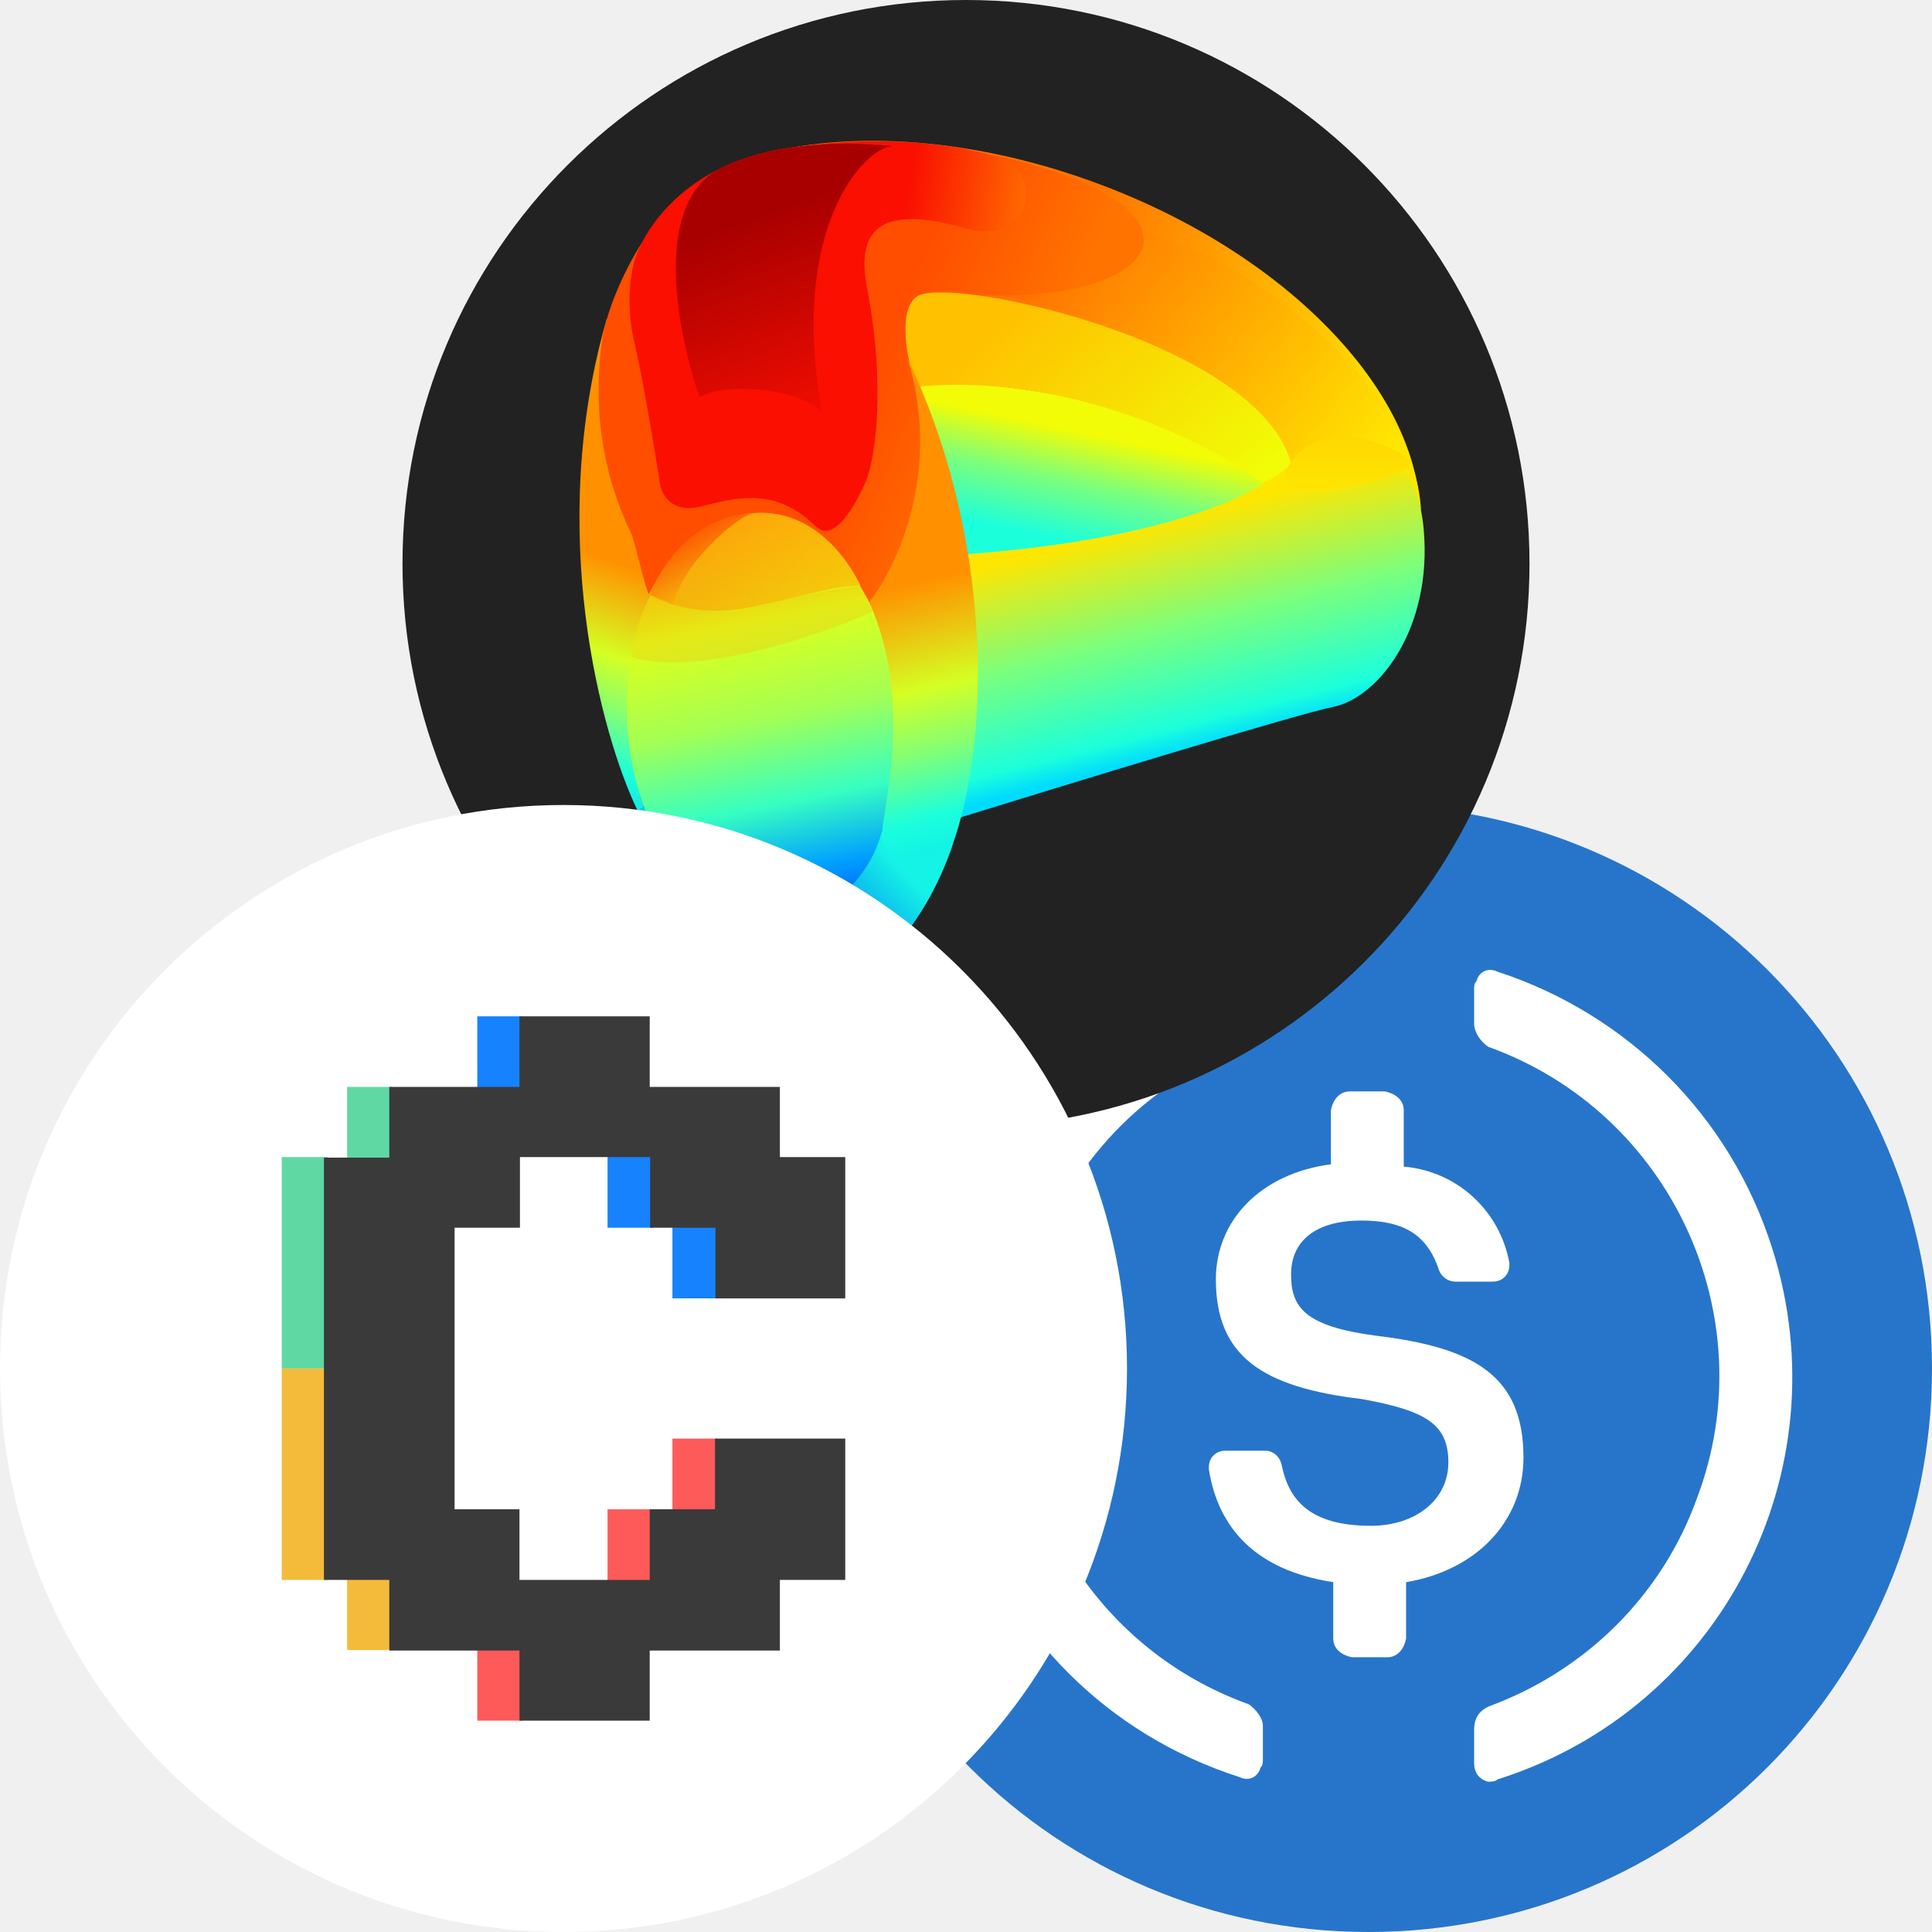
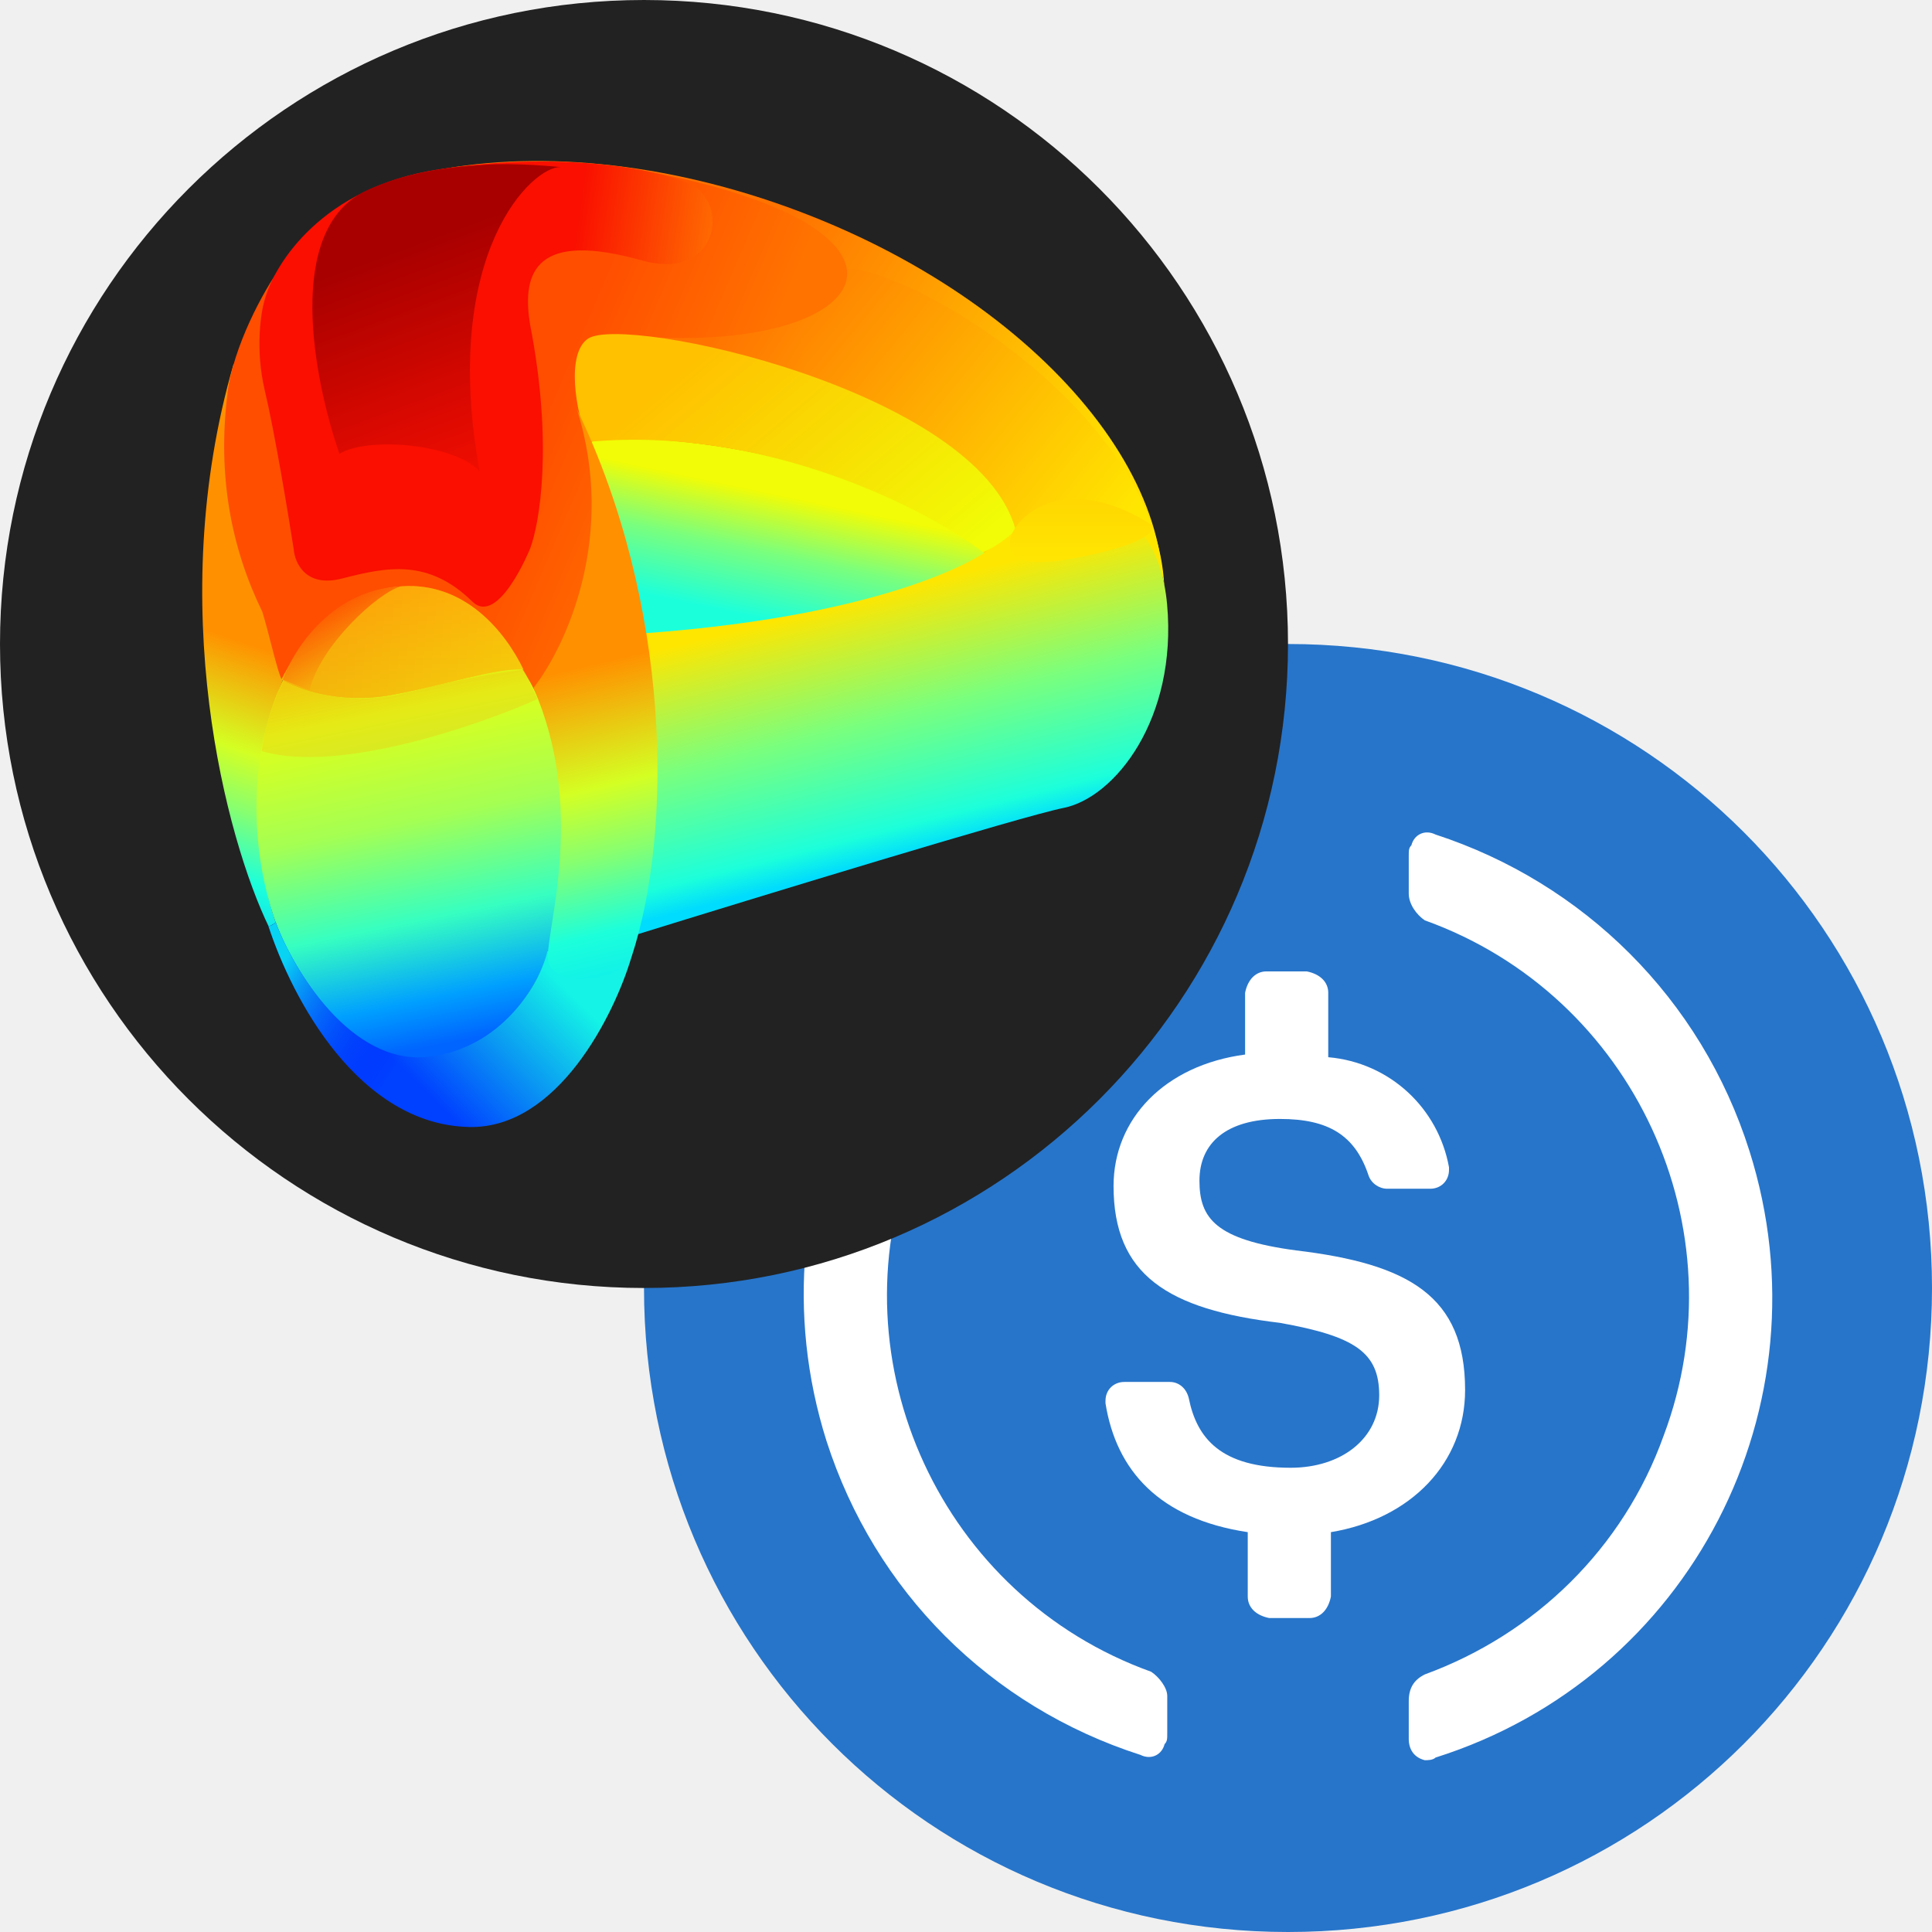
<svg xmlns="http://www.w3.org/2000/svg" width="24" height="24" viewBox="0 0 24 24" fill="none">
-   <g clip-path="url(#clip0_3289_4649)">
-     <g clip-path="url(#clip1_3289_4649)">
-       <g clip-path="url(#clip2_3289_4649)">
-         <path d="M17 24C20.879 24 24 20.879 24 17C24 13.121 20.879 10 17 10C13.121 10 10 13.121 10 17C10 20.879 13.121 24 17 24Z" fill="#2775CA" />
-         <path d="M18.925 18.108C18.925 17.087 18.312 16.738 17.087 16.592C16.212 16.475 16.038 16.242 16.038 15.833C16.038 15.425 16.329 15.162 16.913 15.162C17.438 15.162 17.729 15.338 17.875 15.775C17.904 15.863 17.992 15.921 18.079 15.921H18.546C18.663 15.921 18.75 15.833 18.75 15.717V15.688C18.633 15.046 18.108 14.55 17.438 14.492V13.792C17.438 13.675 17.35 13.588 17.204 13.558H16.767C16.65 13.558 16.562 13.646 16.533 13.792V14.463C15.658 14.579 15.104 15.162 15.104 15.892C15.104 16.854 15.688 17.233 16.913 17.379C17.729 17.525 17.992 17.7 17.992 18.167C17.992 18.633 17.583 18.954 17.029 18.954C16.271 18.954 16.008 18.633 15.921 18.196C15.892 18.079 15.804 18.021 15.717 18.021H15.221C15.104 18.021 15.017 18.108 15.017 18.225V18.254C15.133 18.983 15.6 19.508 16.562 19.654V20.354C16.562 20.471 16.65 20.558 16.796 20.587H17.233C17.35 20.587 17.438 20.5 17.467 20.354V19.654C18.342 19.508 18.925 18.896 18.925 18.108V18.108Z" fill="white" />
-         <path d="M15.512 21.171C13.238 20.354 12.071 17.817 12.917 15.571C13.354 14.346 14.317 13.413 15.512 12.975C15.629 12.917 15.688 12.829 15.688 12.683V12.275C15.688 12.158 15.629 12.071 15.512 12.042C15.483 12.042 15.425 12.042 15.396 12.071C12.625 12.946 11.108 15.892 11.983 18.663C12.508 20.296 13.762 21.55 15.396 22.075C15.512 22.133 15.629 22.075 15.658 21.958C15.688 21.929 15.688 21.9 15.688 21.842V21.433C15.688 21.346 15.6 21.229 15.512 21.171ZM18.604 12.071C18.488 12.013 18.371 12.071 18.342 12.188C18.312 12.217 18.312 12.246 18.312 12.304V12.713C18.312 12.829 18.4 12.946 18.488 13.004C20.762 13.821 21.929 16.358 21.083 18.604C20.646 19.829 19.683 20.763 18.488 21.2C18.371 21.258 18.312 21.346 18.312 21.492V21.9C18.312 22.017 18.371 22.104 18.488 22.133C18.517 22.133 18.575 22.133 18.604 22.104C21.375 21.229 22.892 18.283 22.017 15.513C21.492 13.85 20.208 12.596 18.604 12.071V12.071Z" fill="white" />
-       </g>
-       <circle cx="12" cy="7" r="7" fill="#222222" />
-       <path d="M17.506 7.137C16.863 8.765 14.116 9.24 11.37 8.198C8.782 7.216 6.395 3.204 9.623 1.875C10.768 1.622 12.233 1.747 13.698 2.303C16.444 3.344 18.148 5.509 17.506 7.137Z" fill="url(#paint0_linear_3289_4649)" />
-       <path d="M14.331 2.933C13.699 2.819 13.657 3.616 13.744 4.062C15.428 4.714 15.991 5.684 16.033 5.745C16.802 5.103 17.585 5.821 17.655 6.369C17.572 4.59 15.191 3.088 14.331 2.933Z" fill="url(#paint1_linear_3289_4649)" />
-       <path d="M7.997 10.03C7.555 8.698 7.96 7.525 8.218 7.105C7.987 6.054 7.553 3.942 7.539 3.955C6.777 6.584 7.466 9.133 7.922 10.073L7.997 10.03Z" fill="url(#paint2_linear_3289_4649)" />
-       <path d="M7.473 4.271C7.537 3.769 7.858 3.165 8.062 2.886L11.711 1.806C15.45 2.413 14.578 3.901 11.803 3.645C10.949 3.566 11.361 4.345 11.411 5.065C11.643 6.593 11.291 6.771 10.748 7.56C10.557 7.175 10.134 6.446 9.38 6.396C8.776 6.357 8.19 7.106 8.062 7.382C8.029 7.352 7.915 6.853 7.851 6.648C7.516 5.964 7.359 5.172 7.473 4.271H7.473Z" fill="url(#paint3_linear_3289_4649)" />
-       <path d="M7.878 4.243C7.773 3.797 7.835 3.399 7.878 3.256C7.983 2.865 8.506 2.035 9.762 1.842C11.018 1.648 12.142 1.811 12.547 2.026C12.932 2.28 12.766 3.05 11.983 2.833C10.843 2.51 10.667 2.936 10.761 3.524C11.015 4.823 10.867 5.694 10.761 5.966C10.761 5.966 10.42 6.807 10.138 6.542C9.656 6.07 9.21 6.162 8.716 6.289C8.321 6.39 8.203 6.116 8.192 5.966C8.131 5.577 7.984 4.688 7.878 4.243Z" fill="url(#paint4_linear_3289_4649)" />
-       <path d="M8.983 2.071C8.087 2.49 8.411 4.124 8.69 4.933C8.994 4.746 9.926 4.82 10.211 5.119C9.785 2.747 10.792 1.798 11.097 1.816C11.097 1.816 10.597 1.764 10.249 1.793C9.832 1.816 9.383 1.884 8.983 2.071Z" fill="url(#paint5_linear_3289_4649)" />
-       <path d="M16.074 5.711C15.366 6.485 13.053 6.802 11.985 6.864C12.207 7.911 12.005 9.505 11.877 10.171C13.253 9.745 16.117 8.87 16.562 8.781C17.118 8.67 17.799 7.813 17.685 6.567C17.572 5.322 16.528 5.244 16.074 5.711Z" fill="url(#paint6_linear_3289_4649)" />
-       <path d="M11.446 4.793C11.277 4.863 11.828 6.21 12.006 6.884C14.769 6.681 15.69 6.009 15.701 6.009C14.152 4.75 11.656 4.706 11.446 4.793Z" fill="url(#paint7_linear_3289_4649)" />
-       <path d="M16.039 5.757C15.627 4.238 11.785 3.415 11.391 3.682C11.155 3.841 11.251 4.457 11.391 4.804C13.295 4.621 15.081 5.534 15.682 6.001C15.777 5.979 16.004 5.811 16.039 5.757Z" fill="url(#paint8_linear_3289_4649)" />
-       <path d="M16.658 6.071C15.855 6.22 15.922 5.89 16.056 5.707C16.481 5.196 17.209 5.494 17.52 5.707C17.567 5.766 17.46 5.921 16.658 6.071Z" fill="url(#paint9_linear_3289_4649)" />
-       <path d="M9.689 11.509C10.619 11.437 11.282 10.237 11.169 8.828C11.056 7.419 10.211 6.335 9.28 6.407C8.35 6.478 7.687 7.679 7.8 9.088C7.913 10.496 8.758 11.581 9.689 11.509Z" fill="url(#paint10_linear_3289_4649)" />
-       <path d="M9.25 7.556C8.687 7.658 8.223 7.485 8.061 7.385C8.214 7.082 8.614 6.424 9.371 6.373C10.055 6.327 10.493 6.868 10.69 7.277C10.403 7.254 9.812 7.453 9.25 7.556H9.25Z" fill="url(#paint11_linear_3289_4649)" />
-       <path d="M9.25 7.556C8.687 7.658 8.223 7.485 8.061 7.385C8.214 7.082 8.614 6.424 9.371 6.373C10.055 6.327 10.493 6.868 10.69 7.277C10.403 7.254 9.812 7.453 9.25 7.556H9.25Z" fill="url(#paint12_linear_3289_4649)" fill-opacity="0.5" />
-       <path d="M10.1 12.25C11.063 12.271 11.676 11.032 11.861 10.41L10.95 10.34C10.867 10.702 10.446 11.398 9.656 11.487C8.816 11.581 8.191 10.546 7.997 10.026C7.975 10.047 7.948 10.062 7.919 10.07C8.175 10.851 8.896 12.224 10.1 12.25Z" fill="url(#paint13_linear_3289_4649)" />
-       <path d="M10.1 12.25C11.063 12.271 11.676 11.032 11.861 10.41L10.95 10.34C10.867 10.702 10.446 11.398 9.656 11.487C8.816 11.581 8.191 10.546 7.997 10.026C7.975 10.047 7.948 10.062 7.919 10.07C8.175 10.851 8.896 12.224 10.1 12.25Z" fill="url(#paint14_linear_3289_4649)" />
-       <path d="M11.271 4.45C11.704 5.82 11.159 7.016 10.799 7.478C11.364 8.768 10.954 10.041 10.954 10.402C10.954 10.764 11.742 10.668 11.865 10.402C12.319 9.021 12.294 6.572 11.271 4.45L11.271 4.45Z" fill="url(#paint15_linear_3289_4649)" />
-       <path d="M8.365 7.503L8.075 7.388C8.155 7.143 8.554 6.413 9.356 6.374C9.102 6.445 8.476 7.023 8.365 7.503H8.365Z" fill="url(#paint16_linear_3289_4649)" />
-       <path opacity="0.3" d="M9.423 7.528C8.822 7.685 8.282 7.512 8.088 7.406C7.924 7.699 7.857 8.034 7.844 8.164C8.679 8.41 10.192 7.889 10.844 7.597L10.692 7.279C10.52 7.297 10.024 7.371 9.423 7.528Z" fill="#F4BA0C" />
-       <circle cx="7" cy="17" r="7" fill="white" />
-       <g clip-path="url(#clip3_3289_4649)">
-         <path d="M8.11 14.331H7.547V15.251H8.11V14.331Z" fill="#1682FE" />
-         <path d="M6.493 12.625H5.929V13.545H6.493V12.625Z" fill="#1682FE" />
-         <path d="M4.875 13.502H4.312V14.422H4.875V13.502Z" fill="#60D8A4" />
-         <path d="M4.069 17H3.5V19.626H4.069V17Z" fill="#F4BB3B" />
-         <path d="M4.069 14.374H3.5V17H4.069V14.374Z" fill="#60D8A4" />
-         <path d="M8.916 15.209H8.353V16.129H8.916V15.209Z" fill="#1682FE" />
-         <path d="M8.916 17.871H8.353V18.791H8.916V17.871Z" fill="#FF5A5A" />
-         <path d="M8.11 18.749H7.547V19.669H8.11V18.749Z" fill="#FF5A5A" />
-         <path d="M6.493 20.455H5.929V21.375H6.493V20.455Z" fill="#FF5A5A" />
-         <path d="M4.875 19.577H4.312V20.497H4.875V19.577Z" fill="#F4BB3B" />
-         <path d="M10.5 16.123V14.374H9.688V13.502H8.071V12.625H6.453V13.502H4.836V14.38H4.024V19.626H4.836V20.504H6.453V21.381H8.071V20.504H9.688V19.626H10.5V17.871H8.882V18.749H8.071V19.626H6.453V18.749H5.647V15.251H6.459V14.374H8.076V15.251H8.888V16.129H10.5V16.123Z" fill="#3A3A3A" />
-       </g>
+   <g clip-path="url(#clip0_3191_4835)">
+     <g clip-path="url(#clip1_3191_4835)">
+       <path d="M16 24C20.433 24 24 20.433 24 16C24 11.567 20.433 8 16 8C11.567 8 8 11.567 8 16C8 20.433 11.567 24 16 24Z" fill="#2775CA" />
+       <path d="M18.2 17.267C18.2 16.1 17.5 15.7 16.1 15.533C15.1 15.4 14.9 15.133 14.9 14.667C14.9 14.2 15.233 13.9 15.9 13.9C16.5 13.9 16.833 14.1 17 14.6C17.033 14.7 17.133 14.767 17.233 14.767H17.767C17.9 14.767 18 14.667 18 14.533V14.5C17.867 13.767 17.267 13.2 16.5 13.133V12.333C16.5 12.2 16.4 12.1 16.233 12.067H15.733C15.6 12.067 15.5 12.167 15.467 12.333V13.1C14.467 13.233 13.833 13.9 13.833 14.733C13.833 15.833 14.5 16.267 15.9 16.433C16.833 16.6 17.133 16.8 17.133 17.333C17.133 17.867 16.667 18.233 16.033 18.233C15.167 18.233 14.867 17.867 14.767 17.367C14.733 17.233 14.633 17.167 14.533 17.167H13.967C13.833 17.167 13.733 17.267 13.733 17.4V17.433C13.867 18.267 14.4 18.867 15.5 19.033V19.833C15.5 19.967 15.6 20.067 15.767 20.1H16.267C16.4 20.1 16.5 20 16.533 19.833V19.033C17.533 18.867 18.2 18.167 18.2 17.267V17.267Z" fill="white" />
+       <path d="M14.3 20.767C11.7 19.833 10.367 16.933 11.333 14.367C11.833 12.966 12.933 11.9 14.3 11.4C14.433 11.333 14.5 11.233 14.5 11.066V10.6C14.5 10.466 14.433 10.367 14.3 10.333C14.267 10.333 14.2 10.333 14.167 10.367C11 11.367 9.267 14.733 10.267 17.9C10.867 19.767 12.3 21.2 14.167 21.8C14.3 21.866 14.433 21.8 14.467 21.666C14.5 21.633 14.5 21.6 14.5 21.533V21.067C14.5 20.966 14.4 20.833 14.3 20.767ZM17.833 10.367C17.7 10.3 17.567 10.367 17.533 10.5C17.5 10.533 17.5 10.566 17.5 10.633V11.1C17.5 11.233 17.6 11.367 17.7 11.433C20.3 12.367 21.633 15.267 20.667 17.833C20.167 19.233 19.067 20.3 17.7 20.8C17.567 20.866 17.5 20.966 17.5 21.133V21.6C17.5 21.733 17.567 21.833 17.7 21.866C17.733 21.866 17.8 21.866 17.833 21.833C21 20.833 22.733 17.466 21.733 14.3C21.133 12.4 19.667 10.966 17.833 10.367V10.367Z" fill="white" />
    </g>
+     <circle cx="8" cy="8" r="8" fill="#222222" />
+     <path d="M14.292 8.157C13.558 10.017 10.418 10.56 7.28 9.369C4.323 8.247 1.595 3.662 5.283 2.143C6.593 1.854 8.267 1.996 9.941 2.631C13.079 3.822 15.027 6.296 14.292 8.157Z" fill="url(#paint0_linear_3191_4835)" />
+     <path d="M10.664 3.352C9.942 3.222 9.894 4.133 9.993 4.642C11.917 5.387 12.562 6.496 12.609 6.566C13.488 5.832 14.383 6.652 14.463 7.278C14.367 5.246 11.646 3.529 10.664 3.352Z" fill="url(#paint1_linear_3191_4835)" />
+     <path d="M3.425 11.463C2.92 9.94 3.383 8.6 3.678 8.12C3.413 6.918 2.917 4.505 2.902 4.52C2.031 7.525 2.818 10.438 3.339 11.512L3.425 11.463Z" fill="url(#paint2_linear_3191_4835)" />
+     <path d="M2.826 4.881C2.899 4.307 3.266 3.617 3.5 3.298L7.67 2.063C11.943 2.758 10.946 4.458 7.775 4.166C6.799 4.076 7.27 4.966 7.327 5.788C7.592 7.535 7.19 7.738 6.569 8.64C6.351 8.2 5.867 7.366 5.006 7.31C4.316 7.265 3.646 8.121 3.5 8.436C3.461 8.403 3.332 7.832 3.258 7.598C2.876 6.816 2.696 5.911 2.827 4.881H2.826Z" fill="url(#paint3_linear_3191_4835)" />
+     <path d="M3.289 4.849C3.169 4.34 3.239 3.885 3.289 3.721C3.409 3.275 4.007 2.326 5.442 2.105C6.877 1.884 8.162 2.07 8.625 2.316C9.065 2.605 8.875 3.486 7.98 3.237C6.678 2.869 6.476 3.356 6.584 4.027C6.874 5.512 6.704 6.507 6.584 6.818C6.584 6.818 6.194 7.78 5.872 7.477C5.321 6.937 4.811 7.042 4.247 7.187C3.796 7.303 3.66 6.99 3.648 6.818C3.579 6.374 3.41 5.358 3.289 4.849Z" fill="url(#paint4_linear_3191_4835)" />
+     <path d="M4.552 2.367C3.528 2.845 3.898 4.714 4.217 5.637C4.565 5.424 5.63 5.509 5.956 5.85C5.469 3.139 6.62 2.054 6.968 2.076C6.968 2.076 6.396 2.016 5.999 2.049C5.522 2.075 5.009 2.154 4.552 2.367Z" fill="url(#paint5_linear_3191_4835)" />
+     <path d="M12.656 6.527C11.847 7.412 9.203 7.774 7.983 7.845C8.237 9.041 8.006 10.863 7.859 11.625C9.432 11.137 12.706 10.137 13.214 10.036C13.849 9.908 14.627 8.93 14.498 7.506C14.368 6.082 13.175 5.993 12.656 6.527Z" fill="url(#paint6_linear_3191_4835)" />
+     <path d="M7.366 5.478C7.174 5.557 7.803 7.097 8.007 7.867C11.165 7.635 12.217 6.867 12.23 6.867C10.459 5.429 7.607 5.379 7.366 5.478Z" fill="url(#paint7_linear_3191_4835)" />
+     <path d="M12.616 6.579C12.145 4.843 7.754 3.902 7.304 4.207C7.035 4.389 7.144 5.093 7.304 5.49C9.48 5.281 11.521 6.324 12.209 6.858C12.317 6.833 12.576 6.641 12.616 6.579Z" fill="url(#paint8_linear_3191_4835)" />
+     <path d="M13.323 6.938C12.406 7.109 12.483 6.732 12.635 6.522C13.121 5.938 13.953 6.279 14.309 6.522C14.362 6.589 14.24 6.767 13.323 6.938Z" fill="url(#paint9_linear_3191_4835)" />
+     <path d="M5.359 13.153C6.422 13.071 7.18 11.7 7.051 10.089C6.922 8.479 5.955 7.24 4.892 7.322C3.828 7.404 3.071 8.776 3.2 10.386C3.329 11.996 4.295 13.235 5.359 13.153Z" fill="url(#paint10_linear_3191_4835)" />
+     <path d="M4.857 8.635C4.214 8.751 3.683 8.554 3.498 8.44C3.673 8.094 4.13 7.341 4.996 7.283C5.777 7.231 6.277 7.849 6.502 8.316C6.175 8.29 5.5 8.518 4.857 8.635H4.857Z" fill="url(#paint11_linear_3191_4835)" />
+     <path d="M4.857 8.635C4.214 8.751 3.683 8.554 3.498 8.44C3.673 8.094 4.13 7.341 4.996 7.283C5.777 7.231 6.277 7.849 6.502 8.316C6.175 8.29 5.5 8.518 4.857 8.635H4.857Z" fill="url(#paint12_linear_3191_4835)" fill-opacity="0.5" />
+     <path d="M5.828 14C6.929 14.024 7.629 12.608 7.842 11.897L6.8 11.817C6.705 12.231 6.224 13.027 5.321 13.128C4.362 13.236 3.647 12.053 3.425 11.458C3.4 11.482 3.369 11.499 3.336 11.508C3.629 12.401 4.452 13.97 5.828 14Z" fill="url(#paint13_linear_3191_4835)" />
+     <path d="M5.828 14C6.929 14.024 7.629 12.608 7.842 11.897L6.8 11.817C6.705 12.231 6.224 13.027 5.321 13.128C4.362 13.236 3.647 12.053 3.425 11.458C3.4 11.482 3.369 11.499 3.336 11.508C3.629 12.401 4.452 13.97 5.828 14Z" fill="url(#paint14_linear_3191_4835)" />
+     <path d="M7.167 5.086C7.662 6.651 7.039 8.018 6.627 8.546C7.273 10.021 6.805 11.475 6.805 11.889C6.805 12.302 7.705 12.192 7.845 11.889C8.364 10.31 8.336 7.511 7.167 5.085L7.167 5.086Z" fill="url(#paint15_linear_3191_4835)" />
+     <path d="M3.845 8.575L3.514 8.443C3.606 8.163 4.061 7.33 4.978 7.284C4.688 7.366 3.972 8.027 3.846 8.575H3.845Z" fill="url(#paint16_linear_3191_4835)" />
+     <path opacity="0.3" d="M5.054 8.604C4.368 8.783 3.751 8.586 3.529 8.465C3.341 8.799 3.266 9.181 3.251 9.331C4.205 9.612 5.933 9.016 6.679 8.683L6.505 8.319C6.308 8.339 5.741 8.425 5.054 8.604Z" fill="#F4BA0C" />
  </g>
  <defs>
-     <linearGradient id="paint0_linear_3289_4649" x1="11.013" y1="1.953" x2="16.879" y2="5.711" gradientUnits="userSpaceOnUse">
+     <linearGradient id="paint0_linear_3191_4835" x1="6.872" y1="2.232" x2="13.576" y2="6.527" gradientUnits="userSpaceOnUse">
      <stop offset="0.339" stop-color="#FF7301" />
      <stop offset="0.948" stop-color="#FFDD01" />
    </linearGradient>
-     <linearGradient id="paint1_linear_3289_4649" x1="13.932" y1="2.922" x2="17.243" y2="5.633" gradientUnits="userSpaceOnUse">
+     <linearGradient id="paint1_linear_3191_4835" x1="10.208" y1="3.34" x2="13.992" y2="6.438" gradientUnits="userSpaceOnUse">
      <stop stop-color="#FF8101" />
      <stop offset="1" stop-color="#FFE601" />
    </linearGradient>
-     <linearGradient id="paint2_linear_3289_4649" x1="6.871" y1="6.722" x2="5.732" y2="10.087" gradientUnits="userSpaceOnUse">
+     <linearGradient id="paint2_linear_3191_4835" x1="2.138" y1="7.682" x2="0.836" y2="11.528" gradientUnits="userSpaceOnUse">
      <stop stop-color="#FF9100" />
      <stop offset="0.314" stop-color="#D4FF23" />
      <stop offset="0.49" stop-color="#87FF70" />
      <stop offset="0.688" stop-color="#1CFFDB" />
      <stop offset="1" stop-color="#00BEFF" />
    </linearGradient>
-     <linearGradient id="paint3_linear_3289_4649" x1="12.003" y1="1.985" x2="13.759" y2="2.738" gradientUnits="userSpaceOnUse">
+     <linearGradient id="paint3_linear_3191_4835" x1="8.003" y1="2.269" x2="10.01" y2="3.129" gradientUnits="userSpaceOnUse">
      <stop stop-color="#FF4E00" />
      <stop offset="1" stop-color="#FF7300" />
    </linearGradient>
-     <linearGradient id="paint4_linear_3289_4649" x1="11.229" y1="2.704" x2="12.759" y2="2.92" gradientUnits="userSpaceOnUse">
+     <linearGradient id="paint4_linear_3191_4835" x1="7.118" y1="3.09" x2="8.867" y2="3.337" gradientUnits="userSpaceOnUse">
      <stop stop-color="#FA0F00" />
      <stop offset="1" stop-color="#FF6E01" />
    </linearGradient>
-     <linearGradient id="paint5_linear_3289_4649" x1="8.703" y1="2.951" x2="9.708" y2="5.673" gradientUnits="userSpaceOnUse">
+     <linearGradient id="paint5_linear_3191_4835" x1="4.232" y1="3.373" x2="5.38" y2="6.484" gradientUnits="userSpaceOnUse">
      <stop stop-color="#A80000" />
      <stop offset="1" stop-color="#FA0F01" />
    </linearGradient>
-     <linearGradient id="paint6_linear_3289_4649" x1="14.296" y1="6.512" x2="14.991" y2="9.257" gradientUnits="userSpaceOnUse">
+     <linearGradient id="paint6_linear_3191_4835" x1="10.624" y1="7.443" x2="11.418" y2="10.58" gradientUnits="userSpaceOnUse">
      <stop stop-color="#FFE600" />
      <stop offset="0.469" stop-color="#7AFF7D" />
      <stop offset="0.891" stop-color="#1CFFDB" />
      <stop offset="1" stop-color="#00DCFE" />
    </linearGradient>
-     <linearGradient id="paint7_linear_3289_4649" x1="13.656" y1="5.421" x2="13.378" y2="6.744" gradientUnits="userSpaceOnUse">
+     <linearGradient id="paint7_linear_3191_4835" x1="9.893" y1="6.196" x2="9.575" y2="7.708" gradientUnits="userSpaceOnUse">
      <stop stop-color="#F1FC06" />
      <stop offset="0.469" stop-color="#7AFF7D" />
      <stop offset="1" stop-color="#1CFFDB" />
    </linearGradient>
-     <linearGradient id="paint8_linear_3289_4649" x1="12.159" y1="4.233" x2="14.4" y2="6.898" gradientUnits="userSpaceOnUse">
+     <linearGradient id="paint8_linear_3191_4835" x1="8.182" y1="4.838" x2="10.743" y2="7.884" gradientUnits="userSpaceOnUse">
      <stop stop-color="#FFC100" />
      <stop offset="1" stop-color="#F1FC06" />
    </linearGradient>
-     <linearGradient id="paint9_linear_3289_4649" x1="16.752" y1="5.425" x2="16.752" y2="6.108" gradientUnits="userSpaceOnUse">
+     <linearGradient id="paint9_linear_3191_4835" x1="13.431" y1="6.199" x2="13.431" y2="6.981" gradientUnits="userSpaceOnUse">
      <stop stop-color="#FFD701" />
      <stop offset="1" stop-color="#FFE601" />
    </linearGradient>
-     <linearGradient id="paint10_linear_3289_4649" x1="8.694" y1="6.812" x2="9.652" y2="11.516" gradientUnits="userSpaceOnUse">
+     <linearGradient id="paint10_linear_3191_4835" x1="4.222" y1="7.785" x2="5.316" y2="13.161" gradientUnits="userSpaceOnUse">
      <stop stop-color="#FFA300" />
      <stop offset="0.214" stop-color="#DEFF19" />
      <stop offset="0.464" stop-color="#A4FF53" />
      <stop offset="0.688" stop-color="#36FFC1" />
      <stop offset="0.865" stop-color="#00A0FF" />
      <stop offset="0.974" stop-color="#0064FF" />
    </linearGradient>
-     <linearGradient id="paint11_linear_3289_4649" x1="8.35" y1="6.928" x2="12.082" y2="7.187" gradientUnits="userSpaceOnUse">
+     <linearGradient id="paint11_linear_3191_4835" x1="3.828" y1="7.917" x2="8.094" y2="8.214" gradientUnits="userSpaceOnUse">
      <stop stop-color="#FF8A01" />
      <stop offset="1" stop-color="#FFDB00" />
    </linearGradient>
-     <linearGradient id="paint12_linear_3289_4649" x1="10.131" y1="8.167" x2="10.089" y2="6.256" gradientUnits="userSpaceOnUse">
+     <linearGradient id="paint12_linear_3191_4835" x1="5.864" y1="9.333" x2="5.816" y2="7.15" gradientUnits="userSpaceOnUse">
      <stop stop-color="#DFFD18" />
      <stop offset="1" stop-color="#FDAD12" />
    </linearGradient>
-     <linearGradient id="paint13_linear_3289_4649" x1="11.248" y1="10.845" x2="9.914" y2="12.166" gradientUnits="userSpaceOnUse">
+     <linearGradient id="paint13_linear_3191_4835" x1="7.14" y1="12.394" x2="5.615" y2="13.904" gradientUnits="userSpaceOnUse">
      <stop stop-color="#14F3E6" />
      <stop offset="1" stop-color="#0040FF" />
    </linearGradient>
-     <linearGradient id="paint14_linear_3289_4649" x1="8.21" y1="10.262" x2="9.582" y2="11.159" gradientUnits="userSpaceOnUse">
+     <linearGradient id="paint14_linear_3191_4835" x1="3.669" y1="11.728" x2="5.237" y2="12.754" gradientUnits="userSpaceOnUse">
      <stop stop-color="#09D3F3" />
      <stop offset="1" stop-color="#0001FC" stop-opacity="0" />
    </linearGradient>
-     <linearGradient id="paint15_linear_3289_4649" x1="11.123" y1="7.301" x2="12.084" y2="11.355" gradientUnits="userSpaceOnUse">
+     <linearGradient id="paint15_linear_3191_4835" x1="6.998" y1="8.344" x2="8.096" y2="12.977" gradientUnits="userSpaceOnUse">
      <stop stop-color="#FF9100" />
      <stop offset="0.314" stop-color="#D4FF23" />
      <stop offset="0.49" stop-color="#87FF70" />
      <stop offset="0.688" stop-color="#1CFFDB" />
      <stop offset="1" stop-color="#00D8FF" />
    </linearGradient>
-     <linearGradient id="paint16_linear_3289_4649" x1="8.128" y1="6.776" x2="8.547" y2="7.511" gradientUnits="userSpaceOnUse">
+     <linearGradient id="paint16_linear_3191_4835" x1="3.575" y1="7.744" x2="4.054" y2="8.584" gradientUnits="userSpaceOnUse">
      <stop stop-color="#FF4E01" />
      <stop offset="1" stop-color="#F4BB0C" />
    </linearGradient>
-     <clipPath id="clip0_3289_4649">
+     <clipPath id="clip0_3191_4835">
      <rect width="24" height="24" fill="white" />
    </clipPath>
-     <clipPath id="clip1_3289_4649">
-       <rect width="24" height="24" fill="white" />
-     </clipPath>
-     <clipPath id="clip2_3289_4649">
-       <rect width="14" height="14" fill="white" transform="translate(10 10)" />
-     </clipPath>
-     <clipPath id="clip3_3289_4649">
-       <rect width="7" height="8.75" fill="white" transform="translate(3.5 12.625)" />
+     <clipPath id="clip1_3191_4835">
+       <rect width="16" height="16" fill="white" transform="translate(8 8)" />
    </clipPath>
  </defs>
</svg>
